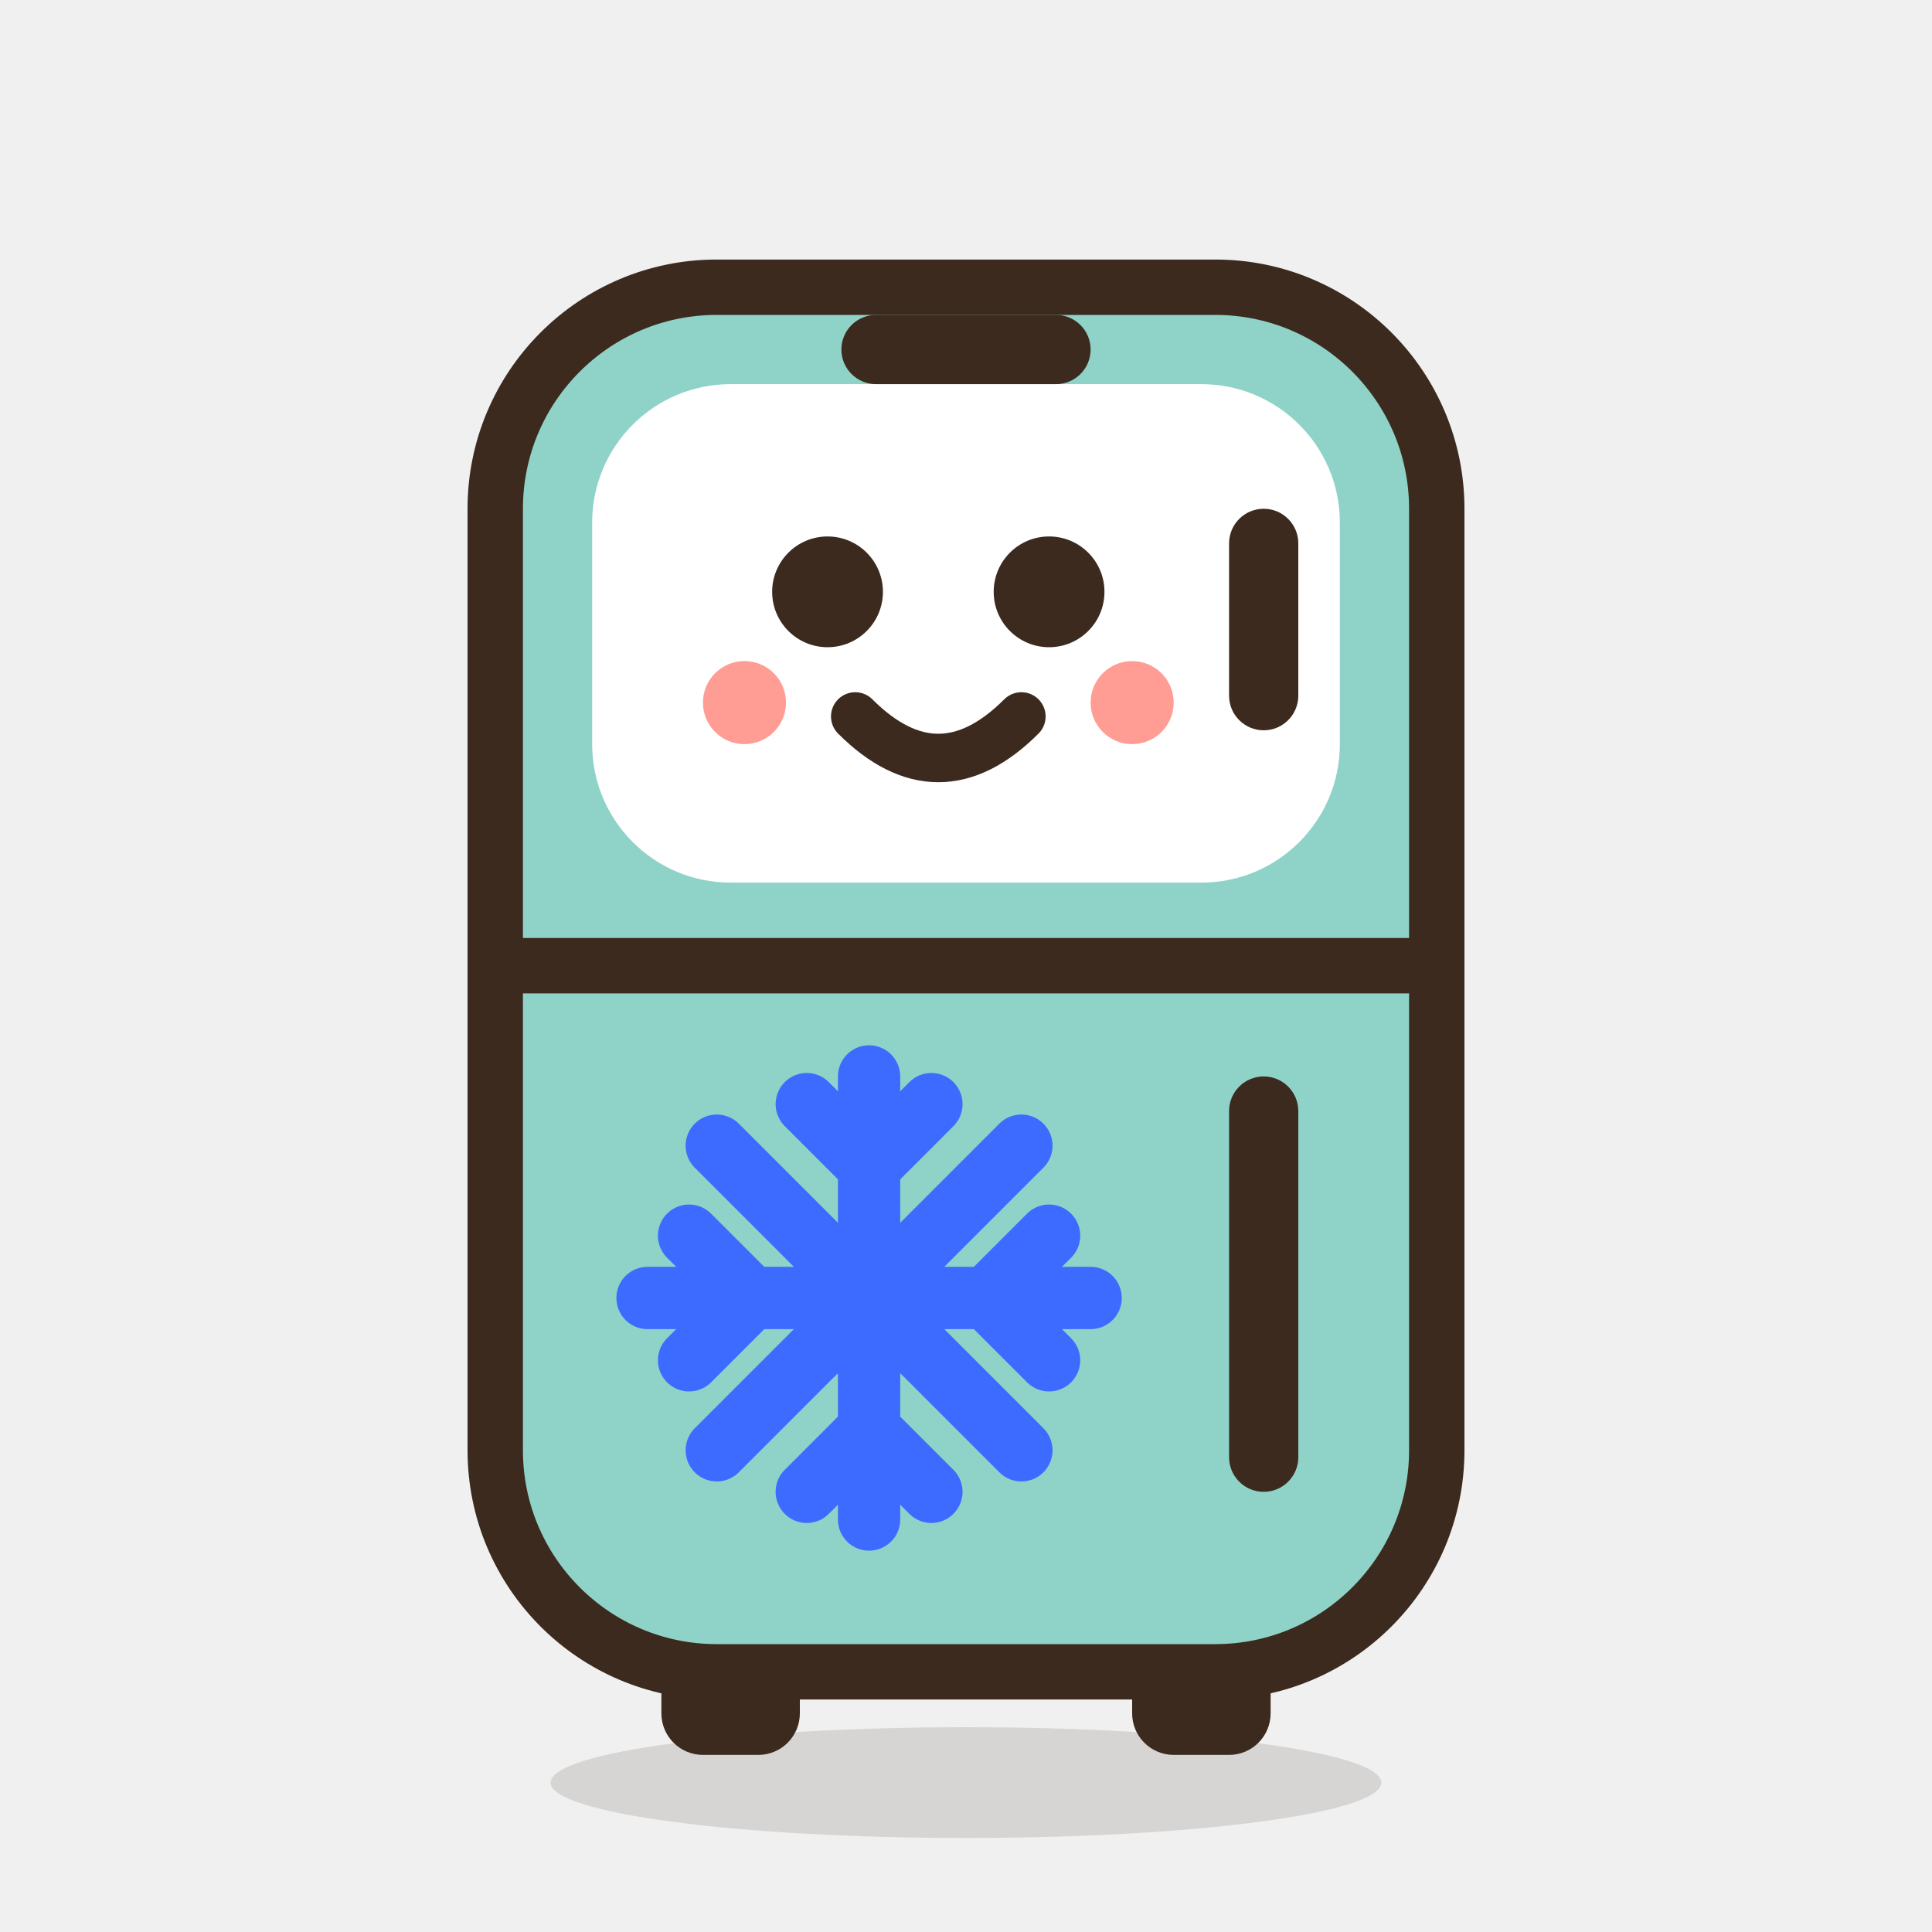
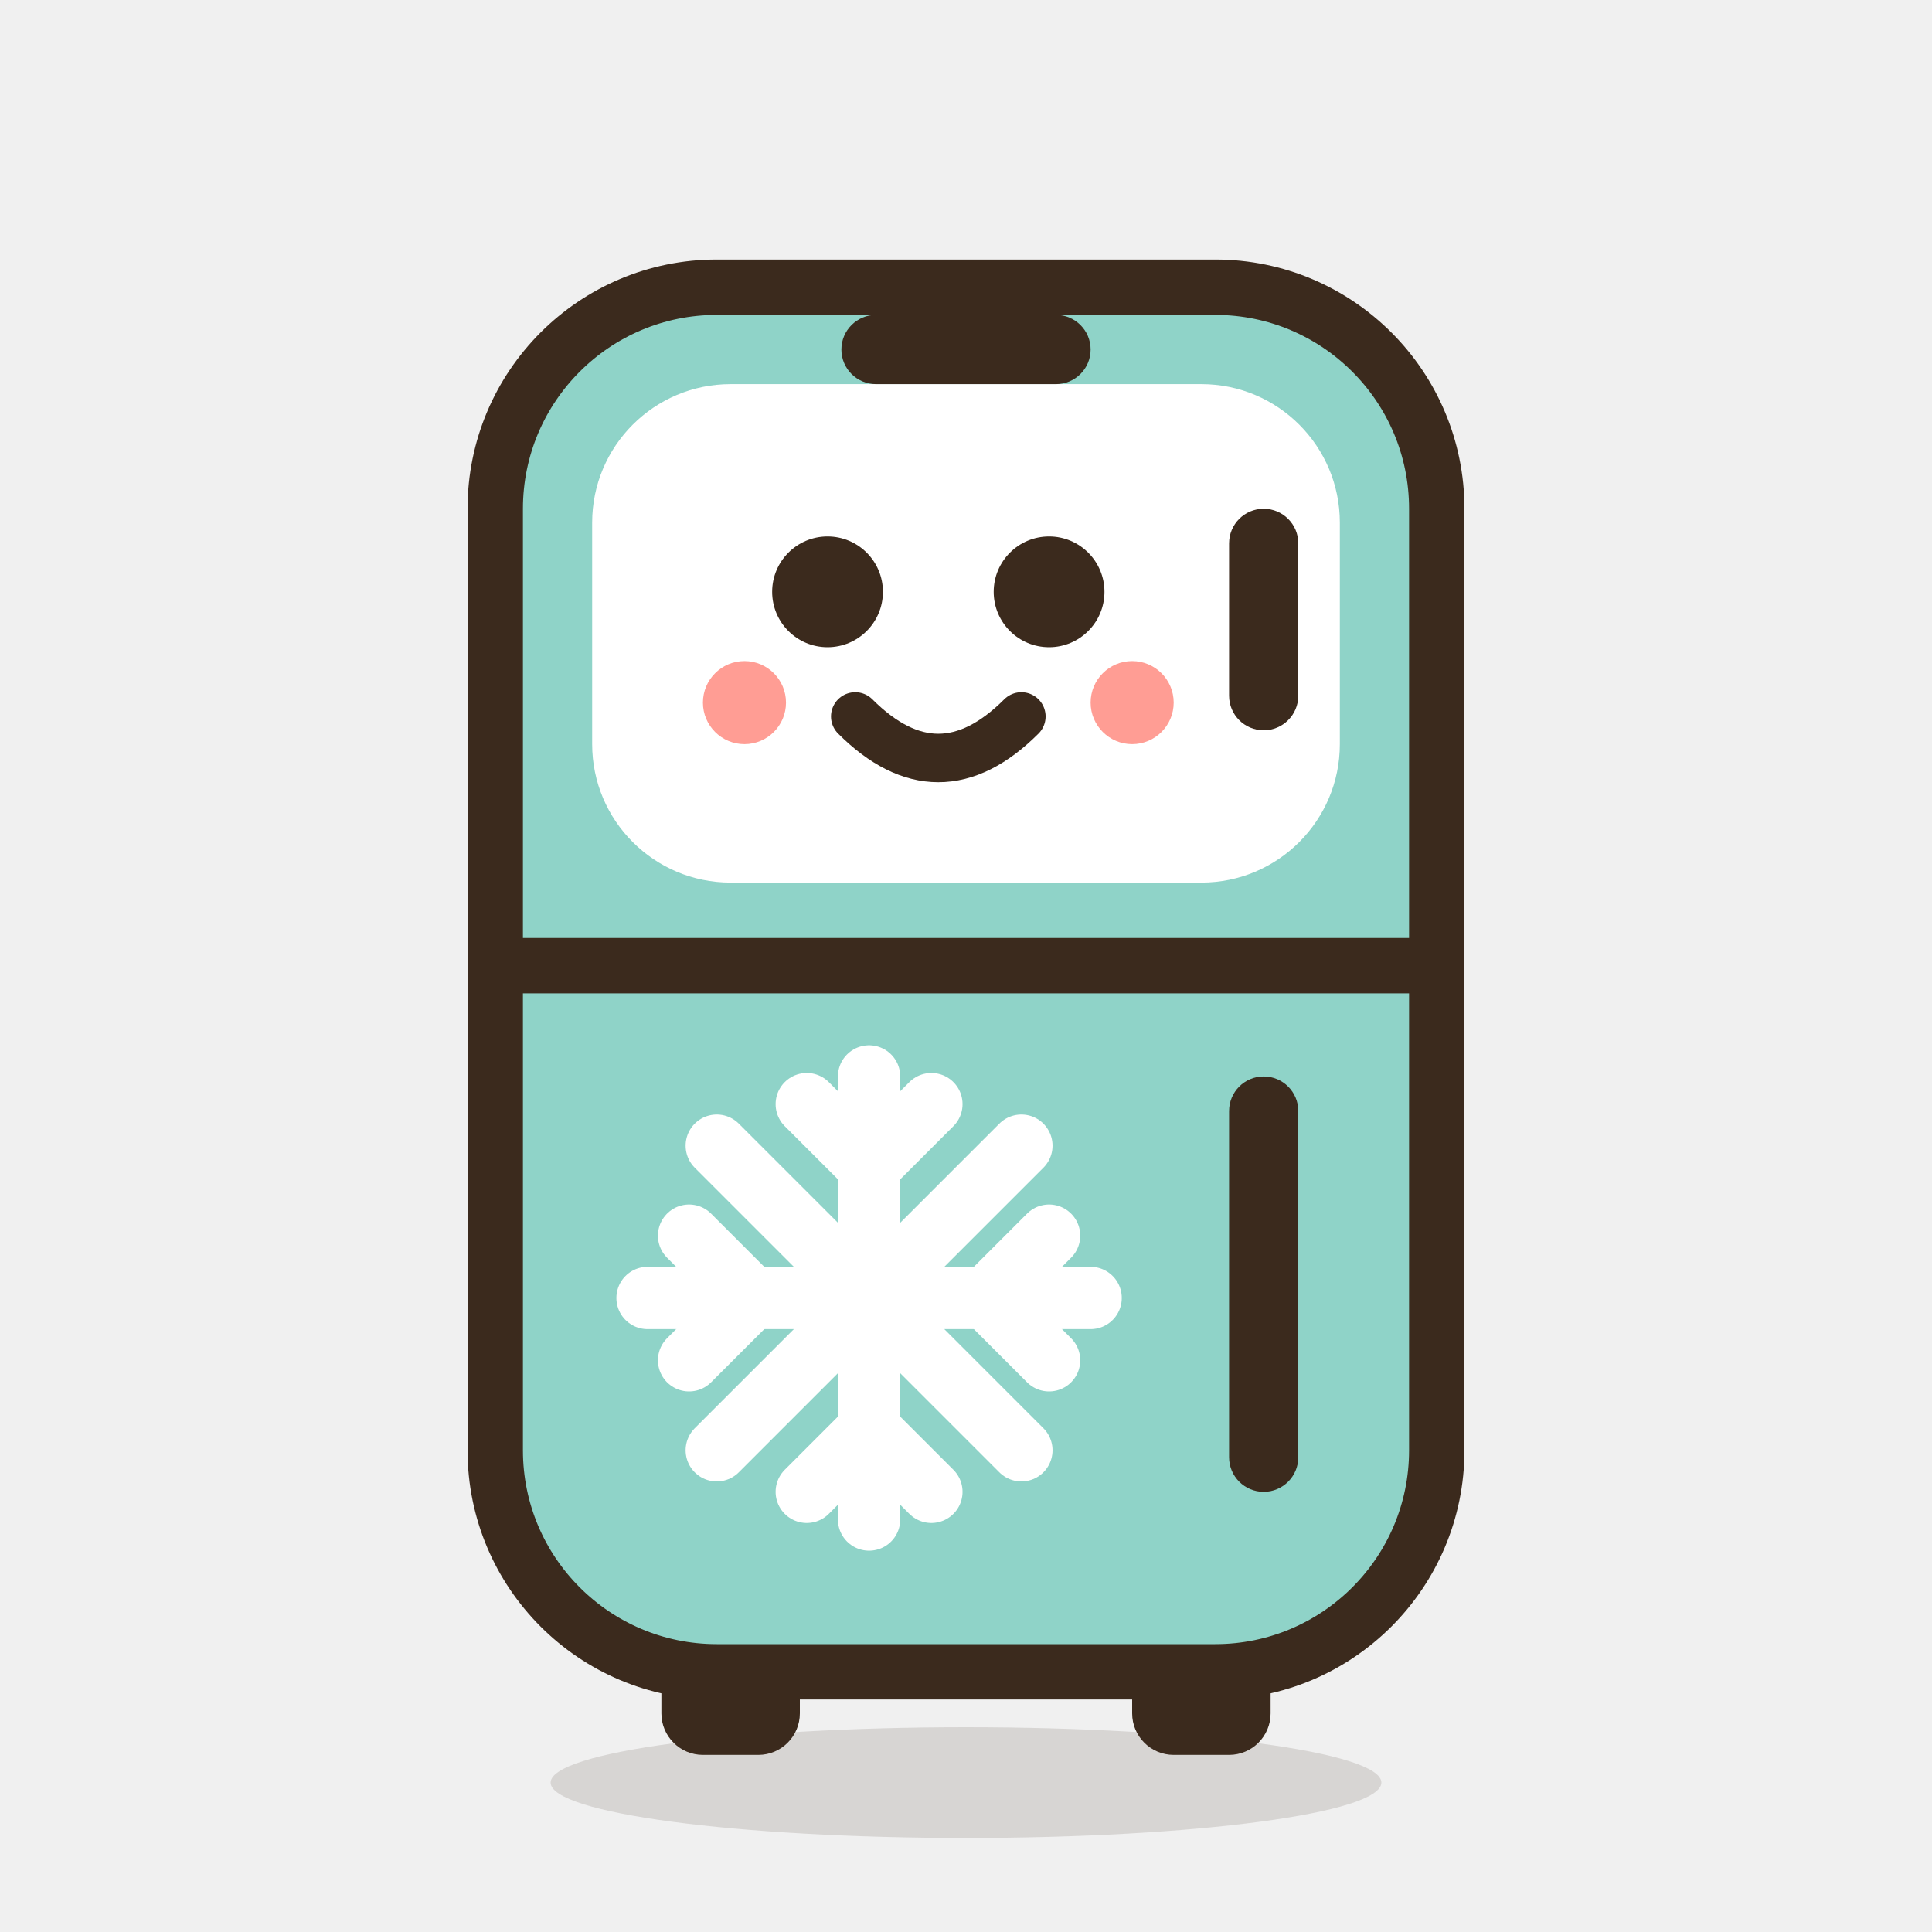
<svg xmlns="http://www.w3.org/2000/svg" viewBox="0 0 120 120" width="120" height="120" role="img" aria-label="MealToUs">
  <style>
    .jump{animation:jump 3.2s ease-in-out infinite;transform-origin:60px 112px}
    .blink{animation:blink 3.6s infinite;transform-box:fill-box;transform-origin:center}
    .flake{animation:flake 6s ease-in-out infinite;transform-box:fill-box;transform-origin:center}
    .sh{animation:sh 3.2s ease-in-out infinite;transform-origin:center}
    .hand{animation:hand 3.2s ease-in-out infinite;transform-box:fill-box;transform-origin:center}
    @keyframes jump{0%,45%,100%{transform:translateY(0) scale(1,1)}12%{transform:translateY(0) scale(1.05,.94)}24%{transform:translateY(-7px) scale(.97,1.04)}36%{transform:translateY(0) scale(1.05,.95)}42%{transform:translateY(0) scale(.99,1.01)}}
    @keyframes sh{0%,45%,100%{transform:scale(1)}24%{transform:scale(.8)}}
    @keyframes blink{0%,90%,100%{transform:scaleY(1)}93%{transform:scaleY(.1)}}
    @keyframes hand{0%,45%,100%{transform:translateY(0)}24%{transform:translateY(-2px)}}
    @keyframes flake{0%,100%{transform:rotate(-8deg) scale(1)}50%{transform:rotate(8deg) scale(1.06)}}
    @media (prefers-reduced-motion:reduce){.jump,.blink,.flake,.sh,.hand{animation:none}}
  </style>
  <g transform="translate(60 66) scale(.86) translate(-60 -62)">
    <ellipse class="sh" cx="60" cy="114" rx="30" ry="4" fill="#3b2a1d" opacity=".14" />
    <g class="jump">
      <rect x="38" y="104" width="10" height="8" rx="3" fill="#3b2a1d" />
      <rect x="72" y="104" width="10" height="8" rx="3" fill="#3b2a1d" />
      <rect x="26" y="6" width="68" height="100" rx="16" fill="#8FD3C8" stroke="#3b2a1d" stroke-width="4" />
      <rect x="33" y="13" width="54" height="36" rx="10" fill="#fff" />
      <rect x="51" y="8" width="18" height="5" rx="2.5" fill="#3b2a1d" />
      <g class="blink">
        <circle cx="50" cy="28" r="4" fill="#3b2a1d" />
        <circle cx="66" cy="28" r="4" fill="#3b2a1d" />
      </g>
      <path d="M52 37q6 6 12 0" fill="none" stroke="#3b2a1d" stroke-width="3.5" stroke-linecap="round" />
      <circle cx="44" cy="36" r="3" fill="#ff9d94" />
      <circle cx="72" cy="36" r="3" fill="#ff9d94" />
      <path d="M26 55h68" stroke="#3b2a1d" stroke-width="4" />
      <rect x="79" y="22" width="5" height="16" rx="2.5" fill="#3b2a1d" />
      <rect class="hand" x="79" y="63" width="5" height="30" rx="2.5" fill="#3b2a1d" />
-       <g class="flake" fill="none" stroke="#3D6BFF" stroke-width="4.5" stroke-linecap="round" stroke-linejoin="round">
+       <g class="flake" fill="none" stroke="#FFFFFF" stroke-width="4.5" stroke-linecap="round" stroke-linejoin="round">
        <path d="M53 63v32M37 79h32M42 68l22 22M64 68L42 90" />
        <path d="M48.500 65l4.500 4.500 4.500-4.500M48.500 93l4.500-4.500 4.500 4.500M40 74.500l4.500 4.500-4.500 4.500M66 74.500l-4.500 4.500 4.500 4.500" />
      </g>
    </g>
  </g>
</svg>
